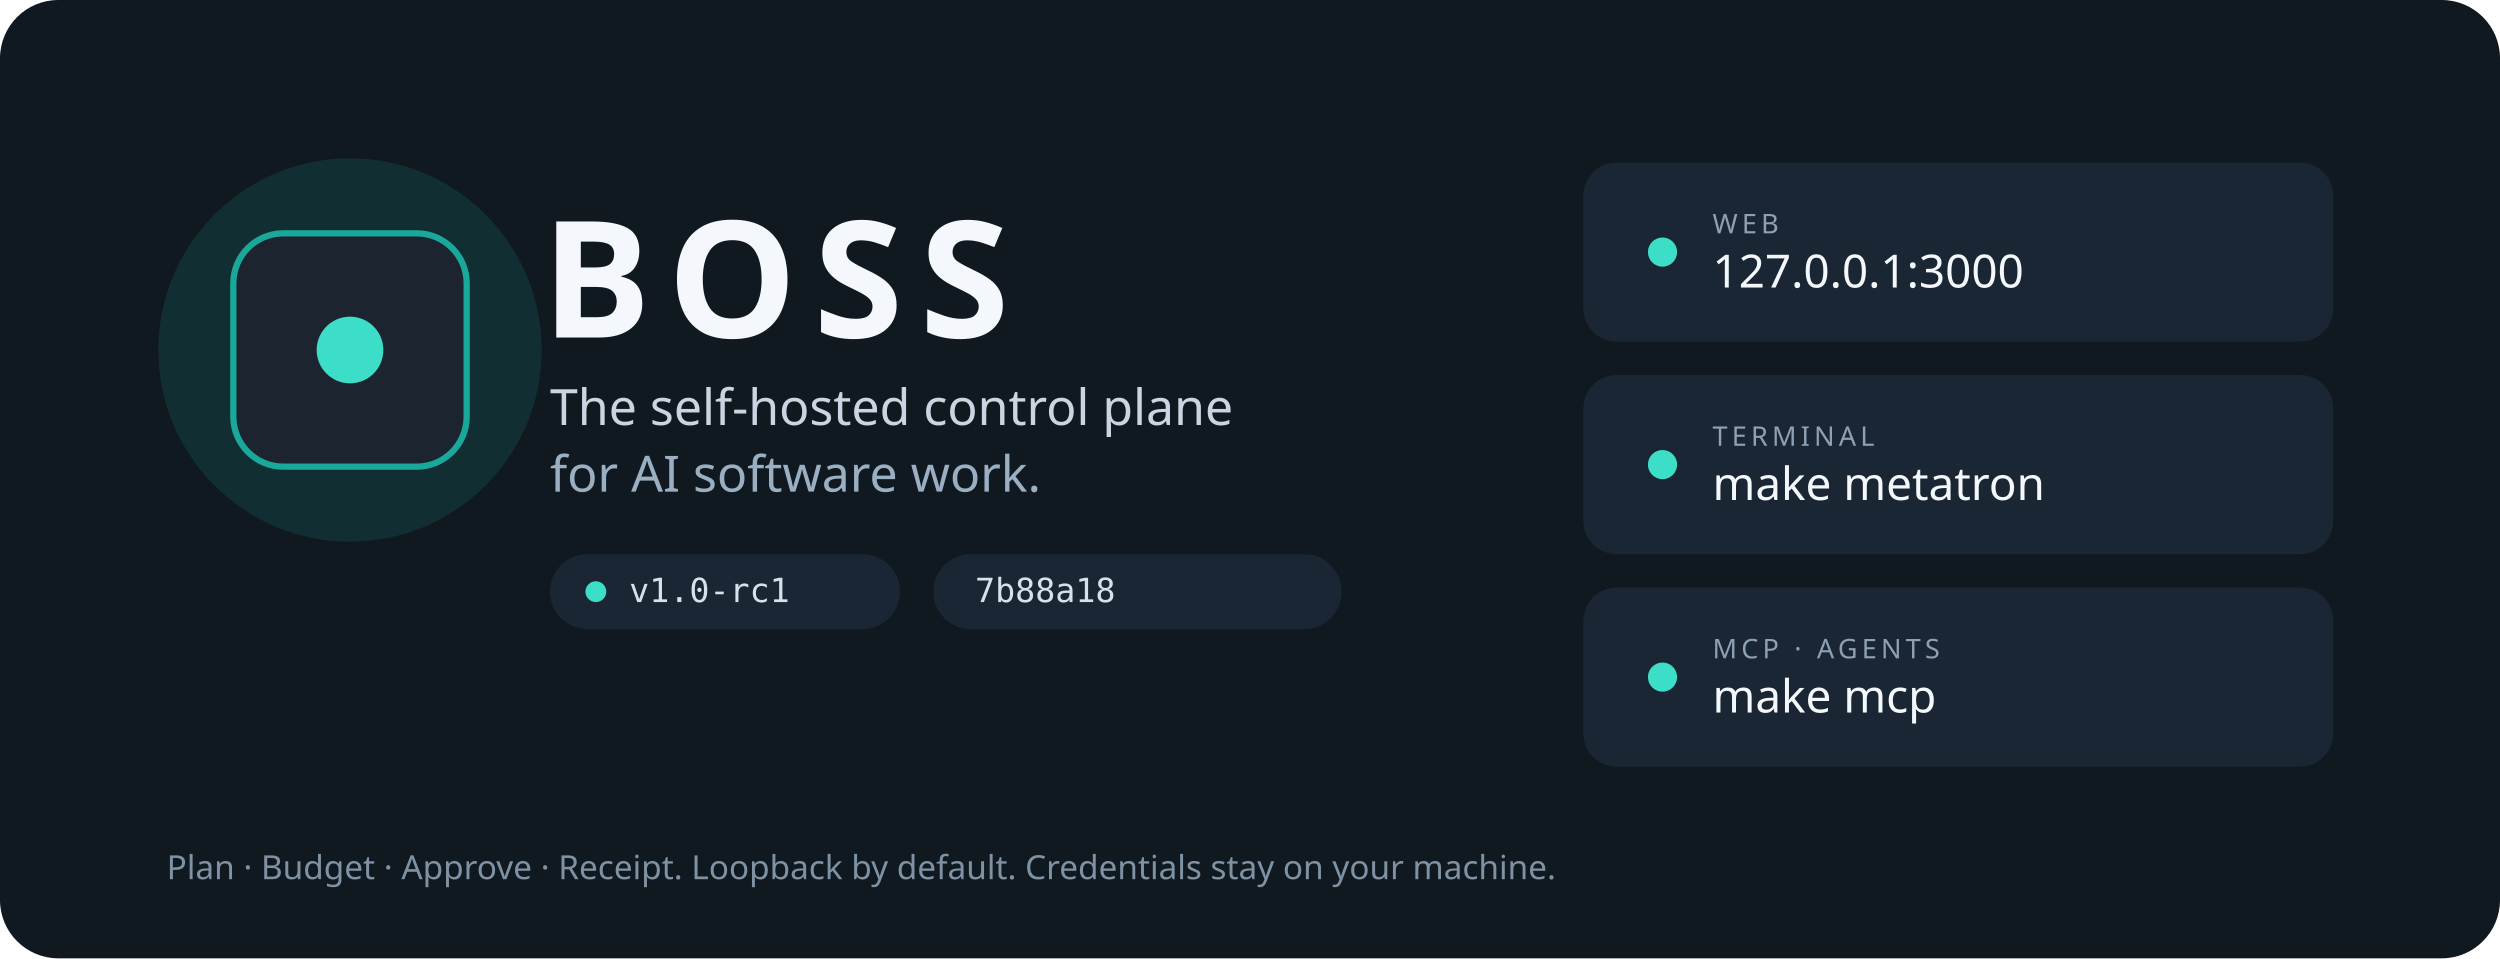
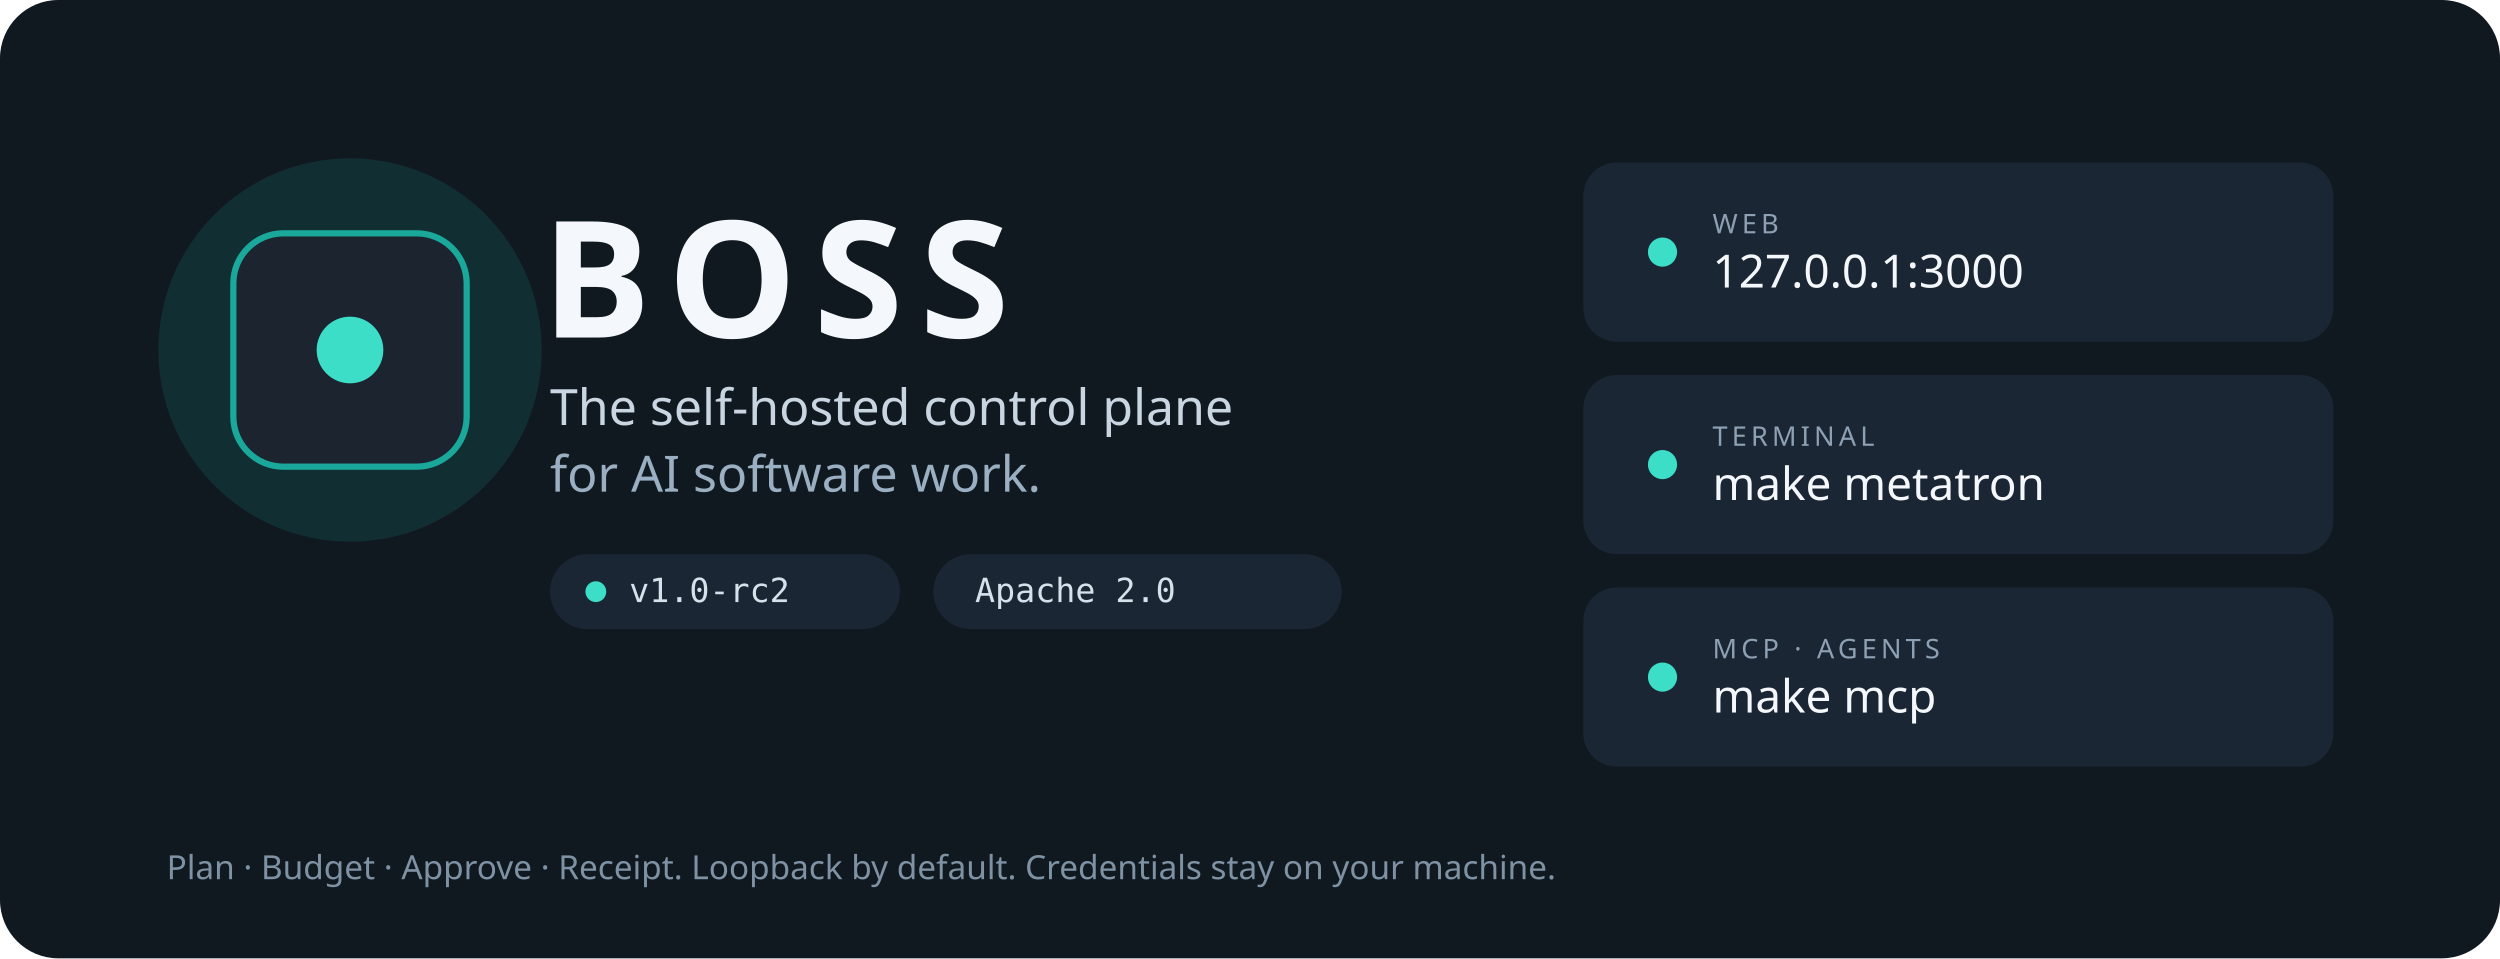
- <svg xmlns="http://www.w3.org/2000/svg" viewBox="0 0 1200 460" role="img" aria-label="BOSS: the self-hosted control plane for AI software work. Release v1.0-rc1.">
+ <svg xmlns="http://www.w3.org/2000/svg" viewBox="0 0 1200 460" role="img" aria-label="BOSS: the self-hosted control plane for AI software work. Release v1.0-rc2.">
  <rect width="1200" height="460" rx="28" fill="#101820" />
  <circle cx="168" cy="168" r="92" fill="#1aa89a" opacity="0.16" />
  <rect x="112" y="112" width="112" height="112" rx="24" fill="#1c2430" stroke="#1aa89a" stroke-width="3" />
  <circle cx="168" cy="168" r="16" fill="#3ddec8" />
  <text x="260" y="162" fill="#f4f7fb" font-family="Avenir Next, Segoe UI, sans-serif" font-size="78" font-weight="650" letter-spacing="8">BOSS</text>
  <text x="264" y="204" fill="#c9d6e2" font-family="Avenir Next, Segoe UI, sans-serif" font-size="24">The self-hosted control plane</text>
  <text x="264" y="236" fill="#9aafc2" font-family="Avenir Next, Segoe UI, sans-serif" font-size="24">for AI software work.</text>
  <g font-family="SFMono-Regular, ui-monospace, Menlo, monospace" font-size="16">
    <rect x="264" y="266" width="168" height="36" rx="18" fill="#1a2633" />
    <circle cx="286" cy="284" r="5" fill="#3ddec8" />
-     <text x="302" y="289" fill="#d5e2ec">v1.0-rc1</text>
+     <text x="302" y="289" fill="#d5e2ec">v1.0-rc2</text>
    <rect x="448" y="266" width="196" height="36" rx="18" fill="#1a2633" />
-     <text x="468" y="289" fill="#d5e2ec">7b88a18</text>
+     <text x="468" y="289" fill="#d5e2ec">Apache 2.0</text>
  </g>
  <g font-family="Avenir Next, Segoe UI, sans-serif">
    <rect x="760" y="78" width="360" height="86" rx="16" fill="#1a2633" />
    <circle cx="798" cy="121" r="7" fill="#3ddec8" />
    <text x="822" y="112" fill="#8ea0b3" font-size="13" letter-spacing="2">WEB</text>
    <text x="822" y="138" fill="#f4f7fb" font-size="22">127.0.0.1:3000</text>
    <rect x="760" y="180" width="360" height="86" rx="16" fill="#1a2633" />
    <circle cx="798" cy="223" r="7" fill="#3ddec8" />
    <text x="822" y="214" fill="#8ea0b3" font-size="13" letter-spacing="2">TERMINAL</text>
    <text x="822" y="240" fill="#f4f7fb" font-size="22">make metatron</text>
    <rect x="760" y="282" width="360" height="86" rx="16" fill="#1a2633" />
    <circle cx="798" cy="325" r="7" fill="#3ddec8" />
    <text x="822" y="316" fill="#8ea0b3" font-size="13" letter-spacing="2">MCP · AGENTS</text>
    <text x="822" y="342" fill="#f4f7fb" font-size="22">make mcp</text>
  </g>
  <text x="80" y="422" fill="#7e92a4" font-family="Avenir Next, Segoe UI, sans-serif" font-size="16">Plan · Budget · Approve · Receipt.  Loopback by default. Credentials stay on your machine.</text>
</svg>
